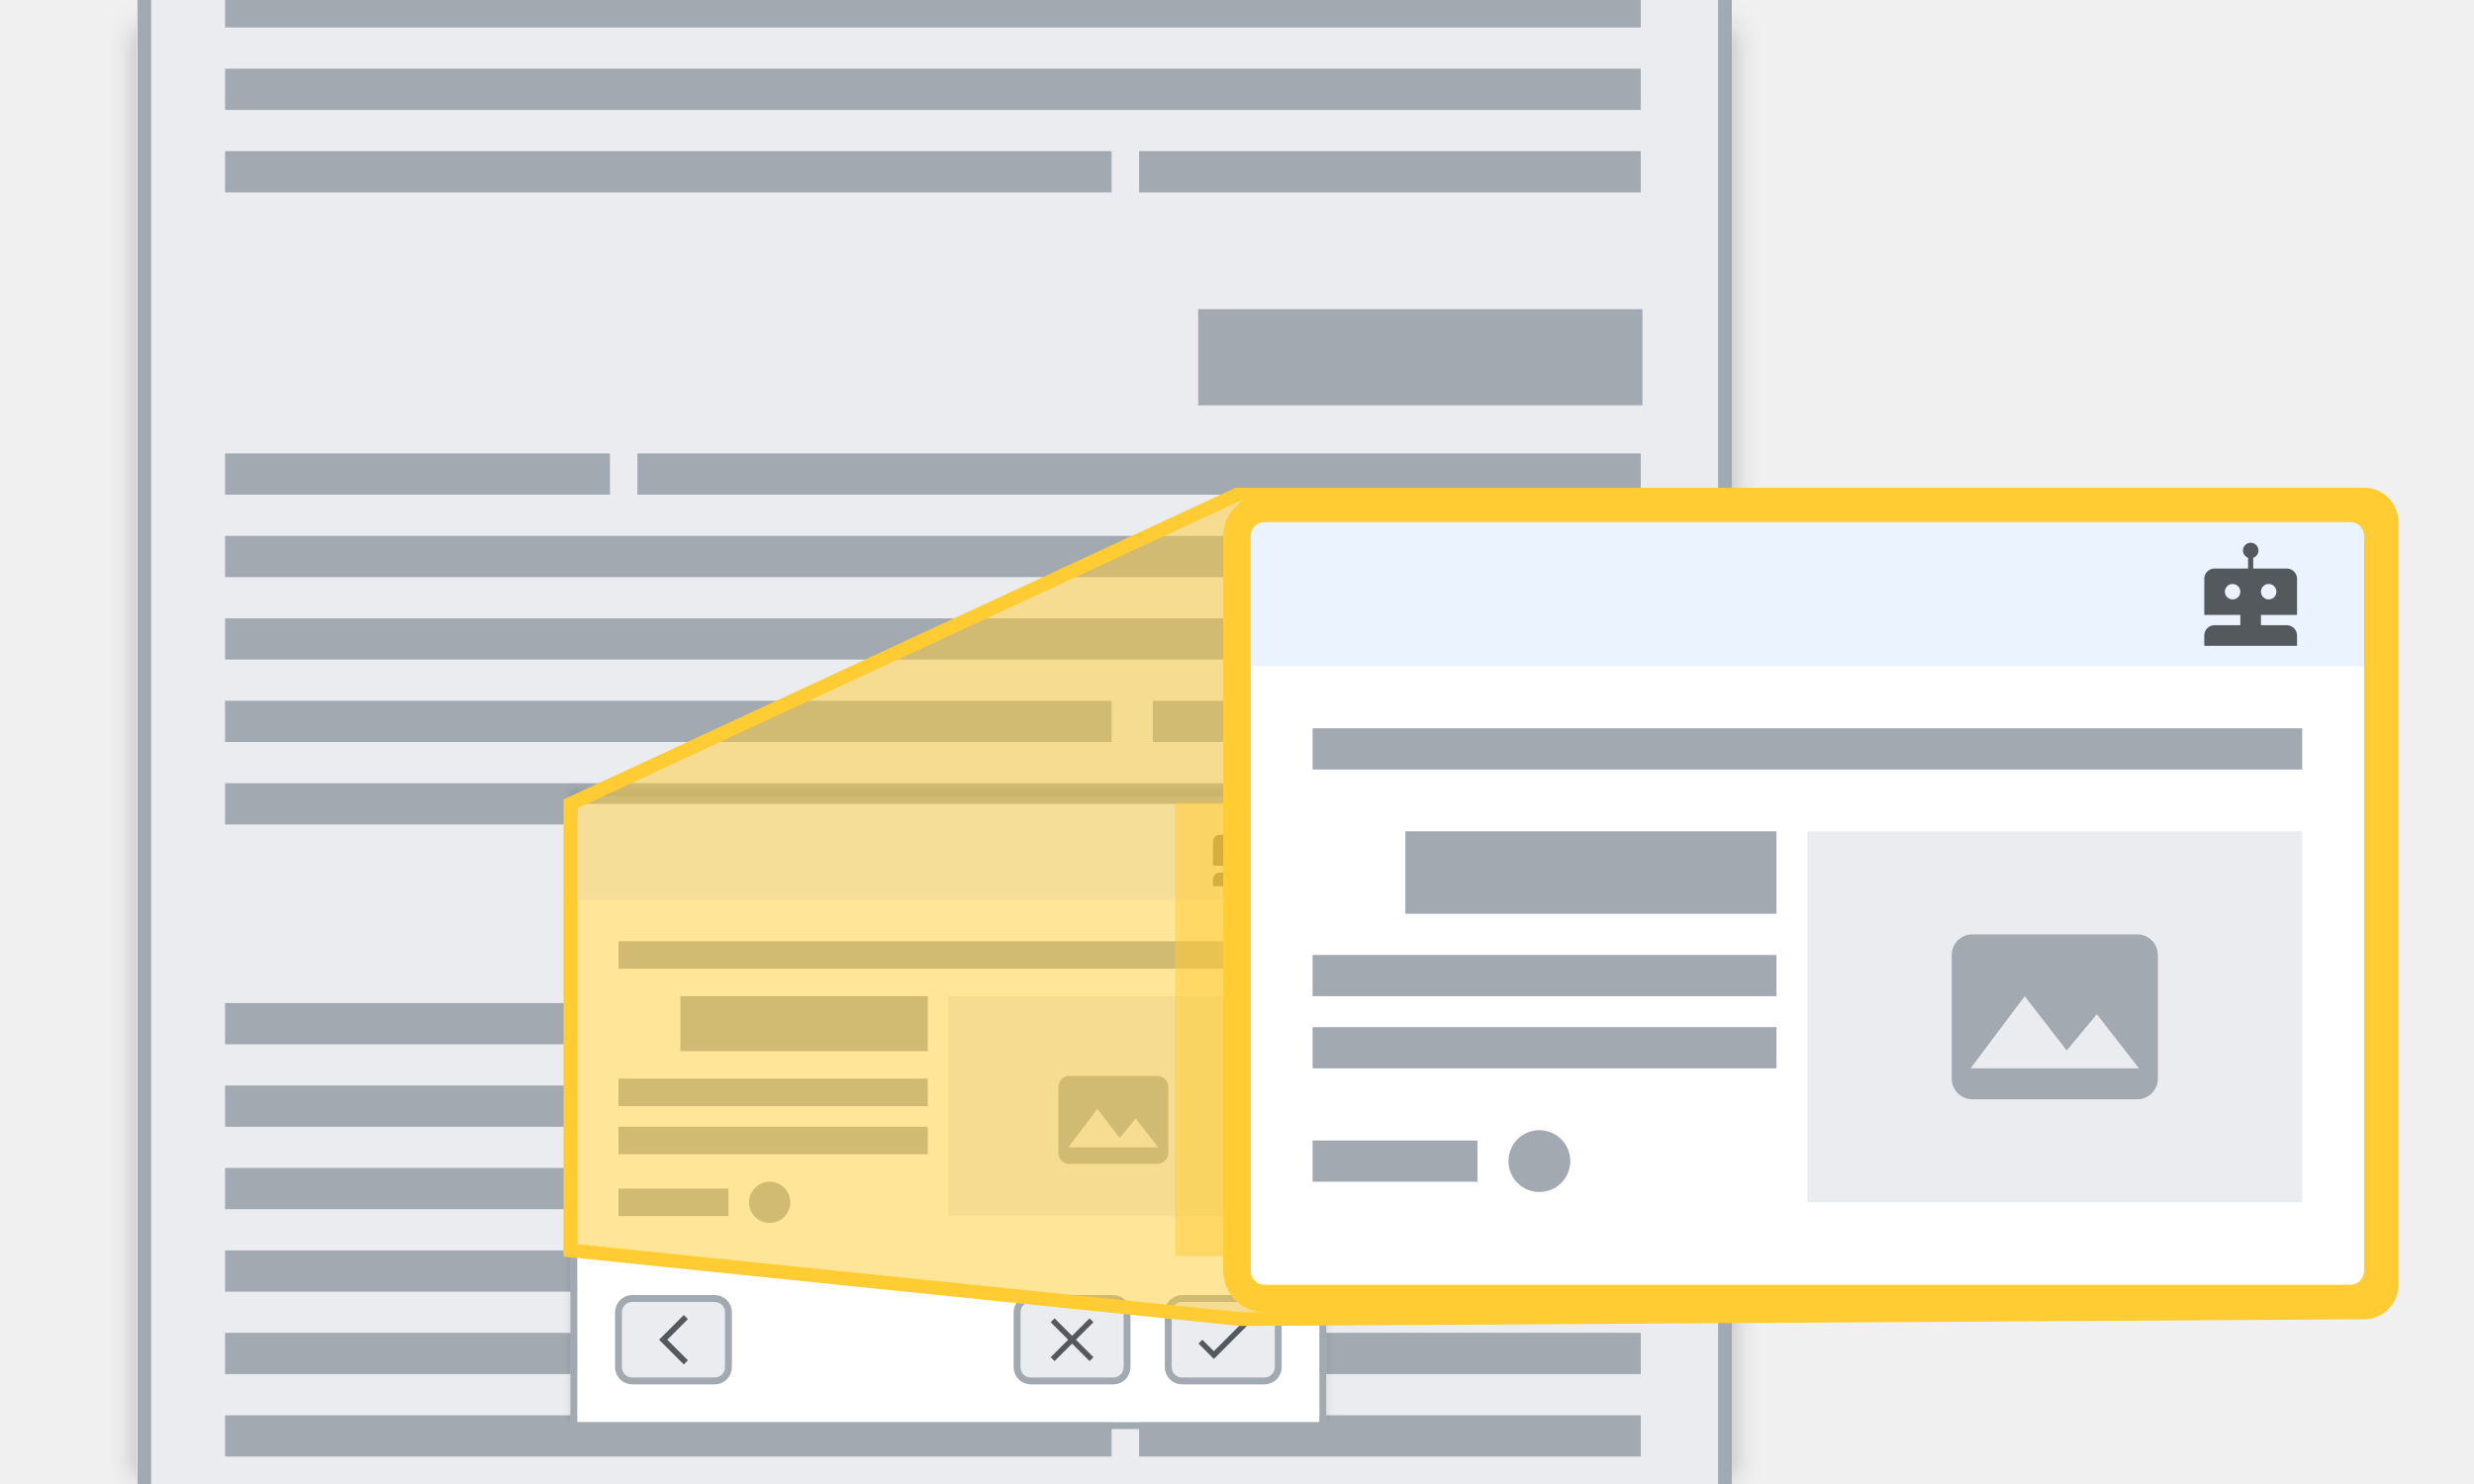
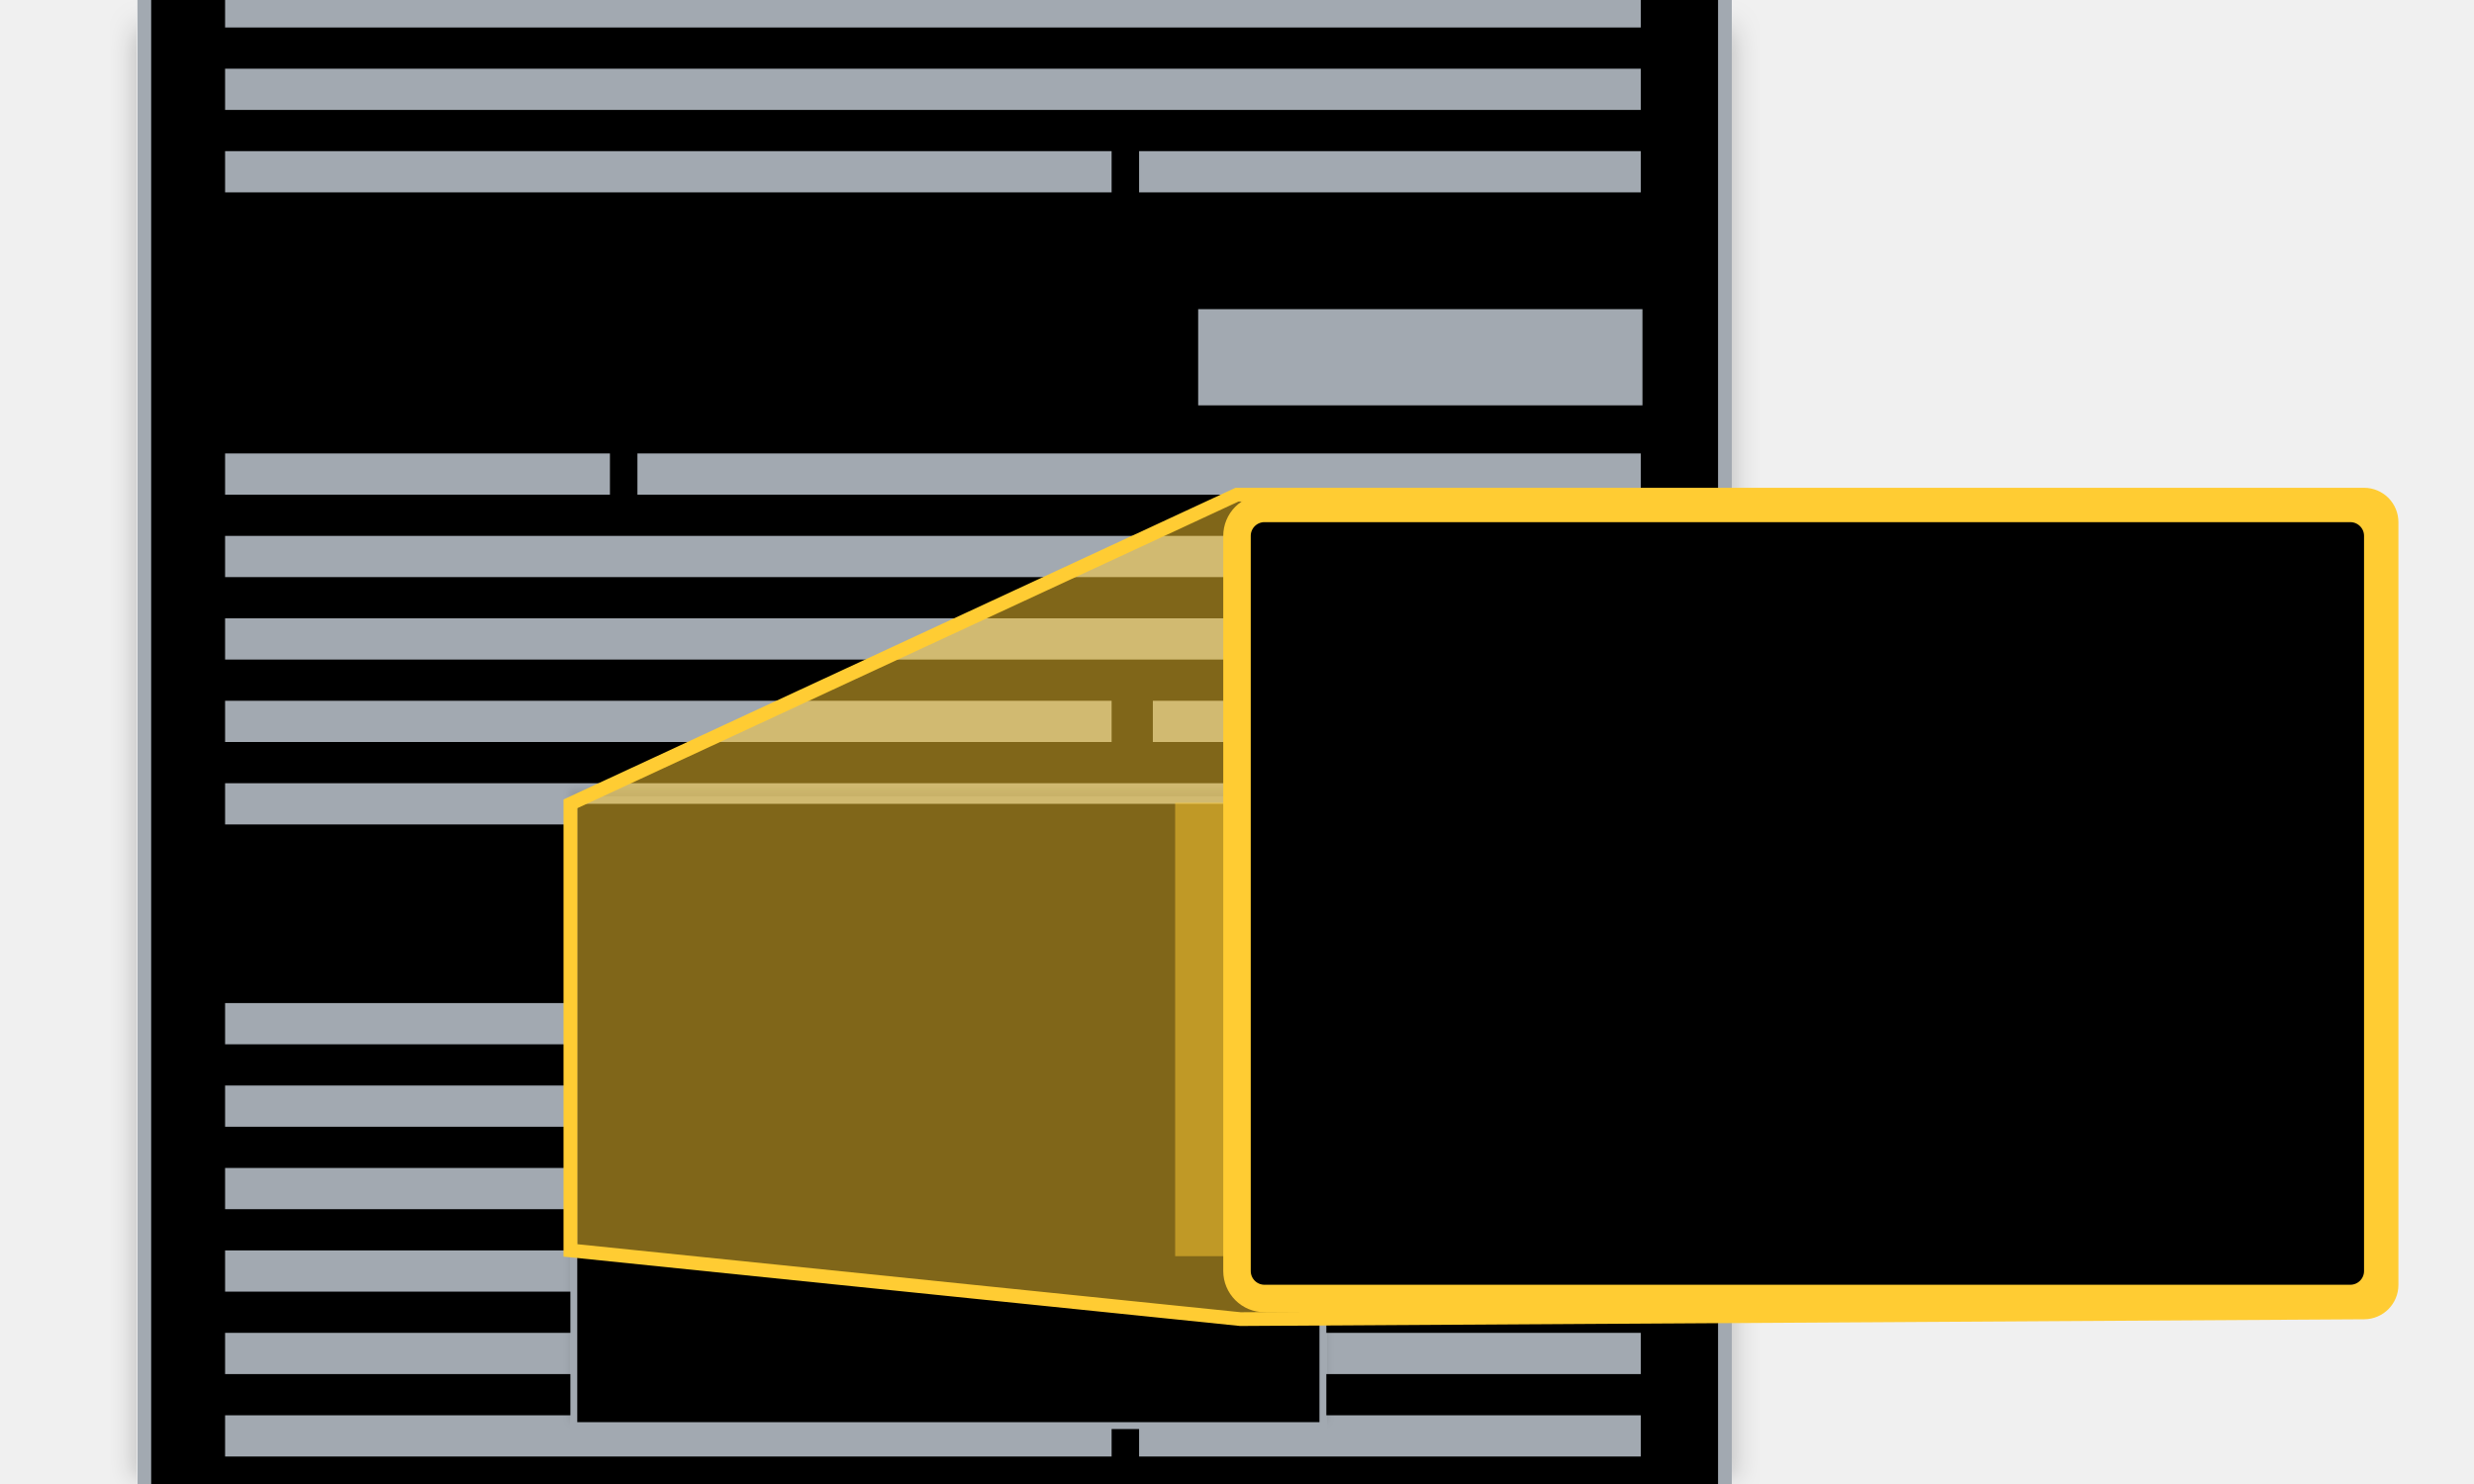
- <svg xmlns="http://www.w3.org/2000/svg" width="360" height="216" fill="none" viewBox="0 0 360 216">
+ <svg xmlns="http://www.w3.org/2000/svg" width="360" height="216" viewBox="0 0 360 216">
  <g clip-path="url(#clip0_547_45930)">
    <mask id="mask0_547_45930" width="360" height="216" x="0" y="0" maskUnits="userSpaceOnUse" style="mask-type:luminance">
      <path fill="#fff" d="M0 0h360v216H0z" />
    </mask>
    <g mask="url(#mask0_547_45930)">
      <mask id="mask1_547_45930" width="360" height="216" x="0" y="0" maskUnits="userSpaceOnUse" style="mask-type:luminance">
        <path fill="#fff" d="M360 0H0v216h360z" />
      </mask>
      <g mask="url(#mask1_547_45930)">
        <path fill="#a2a9b1" d="M268 170H122v6h146z" />
        <g filter="url(#filter0_d_547_45930)">
          <path fill="#eaecf0" d="M246-16H26c-2.209 0-4 2.239-4 5v230c0 2.761 1.791 5 4 5h220c2.209 0 4-2.239 4-5V-11c0-2.761-1.791-5-4-5" />
          <path stroke="#a2a9b1" stroke-linecap="square" stroke-width="2" d="M246-14H26c-2.761 0-5 2.758-5 6.16v226.68c0 3.402 2.239 6.16 5 6.16h220c2.761 0 5-2.758 5-6.16V-7.84c0-3.402-2.239-6.16-5-6.16Z" />
        </g>
        <path fill="#a2a9b1" d="M32.754 114h206v6h-206zm0 32h206v6h-206zm80 12h126v6h-126zm-80 0h77v6h-77zm150 12h56v6h-56zm-32-38h88v8h-88zm17-30h71v6h-71zm-135 0h129v6h-129zm0-80h129v6h-129zm0 184h129v6h-129zm133-184h73v6h-73zm0 184h73v6h-73zm-133-116h206v6h-206zm0-80h206v6h-206zm0 184h206v6h-206zm0-116h206v6h-206zm0-80h206v6h-206zm0 184h206v6h-206zm0-116h56v6h-56zm0 104h56v6h-56zm60-104h146v6h-146zm81.596-21H239v14h-64.65z" />
        <g filter="url(#filter1_d_547_45930)">
          <path fill="#fff" d="M84 117h108v90H84z" />
          <path fill="#fff" d="M84 183h108v24H84z" />
          <path fill="#eaecf0" stroke="#a2a9b1" stroke-linecap="square" d="M172 189h12a2 2 0 0 1 2 2v8a2 2 0 0 1-2 2h-12a2 2 0 0 1-2-2v-8a2 2 0 0 1 2-2Z" />
          <path fill="#54595d" fill-rule="evenodd" d="M176.632 196.668 174.964 195l-.564.564 2.232 2.236 4.8-4.8-.564-.568z" clip-rule="evenodd" />
          <path fill="#eaecf0" stroke="#a2a9b1" stroke-linecap="square" d="M92 189h12a2 2 0 0 1 2 2v8a2 2 0 0 1-2 2H92a2 2 0 0 1-2-2v-8a2 2 0 0 1 2-2Z" />
          <path fill="#54595d" fill-rule="evenodd" d="m99.5 191.4.6.6-3 3 3 3-.6.6-3.6-3.6z" clip-rule="evenodd" />
          <path fill="#eaecf0" stroke="#a2a9b1" stroke-linecap="square" d="M150 189h12a2 2 0 0 1 2 2v8a2 2 0 0 1-2 2h-12a2 2 0 0 1-2-2v-8a2 2 0 0 1 2-2Z" />
          <path fill="#54595d" fill-rule="evenodd" d="m155.435 194.999-2.546-2.545.566-.566 2.546 2.546 2.544-2.545.566.565-2.545 2.545 2.546 2.546-.566.565-2.545-2.545-2.547 2.546-.565-.565z" clip-rule="evenodd" />
          <path fill="#fff" d="M84 117h108v70H84z" />
          <path fill="#a2a9b1" d="M90 157h45v4H90zm0-20h96v4H90zm0 27h45v4H90zm9-19h36v8H99zm10 30c0-.796.316-1.559.879-2.121a2.996 2.996 0 0 1 4.242 0 2.996 2.996 0 0 1 0 4.242 2.996 2.996 0 0 1-4.242 0A3 3 0 0 1 109 175m-19-2h16v4H90z" />
          <path fill="#eaf3ff" d="M192 117H84v14h108z" />
          <path fill="#eaecf0" d="M138 145h48v32h-48z" />
          <path fill="#a2a9b1" fill-rule="evenodd" d="M155.6 156.6h12.8a1.6 1.6 0 0 1 1.6 1.6v9.6a1.6 1.6 0 0 1-1.6 1.6h-12.8a1.6 1.6 0 0 1-1.6-1.6v-9.6a1.6 1.6 0 0 1 1.6-1.6m12.936 10.4-3.272-4.2-2.336 2.808-3.264-4.208-4.2 5.6z" clip-rule="evenodd" />
          <path fill="#54595d" fill-rule="evenodd" d="M181.25 121.5h3.252a.997.997 0 0 1 .998.998V126H182v1h2.502a1 1 0 0 1 .707.293 1 1 0 0 1 .291.707v1h-9v-1c0-.553.447-1 .998-1H180v-1h-3.5v-3.502a1 1 0 0 1 .998-.998h3.252v-1.043a.75.75 0 1 1 .5 0zm-2 3c.199 0 .39-.079.53-.22a.747.747 0 0 0 0-1.06.747.747 0 0 0-1.06 0 .747.747 0 0 0 0 1.06c.14.141.331.22.53.22m3.5 0c.199 0 .39-.079.53-.22a.747.747 0 0 0 0-1.06.747.747 0 0 0-1.06 0 .747.747 0 0 0 0 1.06c.14.141.331.22.53.22" clip-rule="evenodd" />
          <path stroke="#a2a9b1" stroke-linecap="square" d="M83.5 116.5h109v91h-109z" />
        </g>
        <path fill="#fc3" stroke="#fc3" stroke-linecap="square" d="M172 117.341h-.5v65h109v-65z" opacity=".5" />
        <path fill="#fc3" fill-opacity=".5" stroke="#fc3" stroke-width="2" d="m180.5 192 163.524-.976a4 4 0 0 0 3.976-4V76a3.997 3.997 0 0 0-4-4H180l-97 45v65z" />
        <path fill="#fff" d="M184 74h158a4 4 0 0 1 4 4v107a4 4 0 0 1-1.172 2.828A4 4 0 0 1 342 189H184a4 4 0 0 1-2.828-1.172A4 4 0 0 1 180 185V78a3.997 3.997 0 0 1 4-4" />
        <path fill="#a2a9b1" d="M191 139h67.5v6H191zm0-33h144v6H191zm0 43.5h67.5v6H191zm13.5-28.5h54v12h-54zm15 48a4.496 4.496 0 0 1 6.222-4.157A4.5 4.5 0 0 1 228.5 169a4.5 4.5 0 0 1-9 0m-28.5-3h24v6h-24z" />
        <path fill="#eaf3ff" d="M344 76H182v21h162z" />
        <path fill="#eaecf0" d="M263 121h72v54h-72z" />
        <path fill="#a2a9b1" fill-rule="evenodd" d="M287 136h24a3 3 0 0 1 3 3v18c0 .796-.316 1.559-.879 2.121A3 3 0 0 1 311 160h-24a3 3 0 0 1-2.121-.879A3 3 0 0 1 284 157v-18c0-.796.316-1.559.879-2.121A3 3 0 0 1 287 136m24.255 19.5-6.135-7.875-4.38 5.265-6.12-7.89-7.875 10.5z" clip-rule="evenodd" />
        <path fill="#54595d" fill-rule="evenodd" d="M327.875 82.75h4.879c.826 0 1.496.671 1.496 1.497V89.5H329V91h3.754c.826 0 1.496.666 1.496 1.5V94h-13.5v-1.5c0-.828.67-1.5 1.496-1.5H326v-1.5h-5.25v-5.252c0-.827.67-1.498 1.496-1.498h4.879v-1.563a1.124 1.124 0 0 1-.35-1.92 1.126 1.126 0 1 1 1.1 1.92zm-3 4.5A1.123 1.123 0 0 0 326 86.125a1.126 1.126 0 1 0-1.125 1.125m5.25 0a1.123 1.123 0 0 0 1.125-1.125 1.126 1.126 0 1 0-1.125 1.125" clip-rule="evenodd" />
        <path stroke="#fc3" stroke-linecap="square" stroke-width="4" d="M184 74h158a4 4 0 0 1 4 4v107a4 4 0 0 1-1.172 2.828A4 4 0 0 1 342 189H184a4 4 0 0 1-2.828-1.172A4 4 0 0 1 180 185V78a3.997 3.997 0 0 1 4-4Z" />
      </g>
    </g>
  </g>
  <defs>
    <filter id="filter0_d_547_45930" width="240" height="250" x="16" y="-16" color-interpolation-filters="sRGB" filterUnits="userSpaceOnUse">
      <feFlood flood-opacity="0" result="BackgroundImageFix" />
      <feColorMatrix in="SourceAlpha" result="hardAlpha" values="0 0 0 0 0 0 0 0 0 0 0 0 0 0 0 0 0 0 127 0" />
      <feOffset dy="4" />
      <feGaussianBlur stdDeviation="2" />
      <feComposite in2="hardAlpha" operator="out" />
      <feColorMatrix values="0 0 0 0 0 0 0 0 0 0 0 0 0 0 0 0 0 0 0.25 0" />
      <feBlend in2="BackgroundImageFix" result="effect1_dropShadow_547_45930" />
      <feBlend in="SourceGraphic" in2="effect1_dropShadow_547_45930" result="shape" />
    </filter>
    <filter id="filter1_d_547_45930" width="112" height="94" x="82" y="114" color-interpolation-filters="sRGB" filterUnits="userSpaceOnUse">
      <feFlood flood-opacity="0" result="BackgroundImageFix" />
      <feColorMatrix in="SourceAlpha" result="hardAlpha" values="0 0 0 0 0 0 0 0 0 0 0 0 0 0 0 0 0 0 127 0" />
      <feOffset dy="-1" />
      <feGaussianBlur stdDeviation=".5" />
      <feComposite in2="hardAlpha" operator="out" />
      <feColorMatrix values="0 0 0 0 0 0 0 0 0 0 0 0 0 0 0 0 0 0 0.1 0" />
      <feBlend in2="BackgroundImageFix" result="effect1_dropShadow_547_45930" />
      <feBlend in="SourceGraphic" in2="effect1_dropShadow_547_45930" result="shape" />
    </filter>
    <clipPath id="clip0_547_45930">
      <path fill="#fff" d="M0 0h360v216H0z" />
    </clipPath>
  </defs>
</svg>
